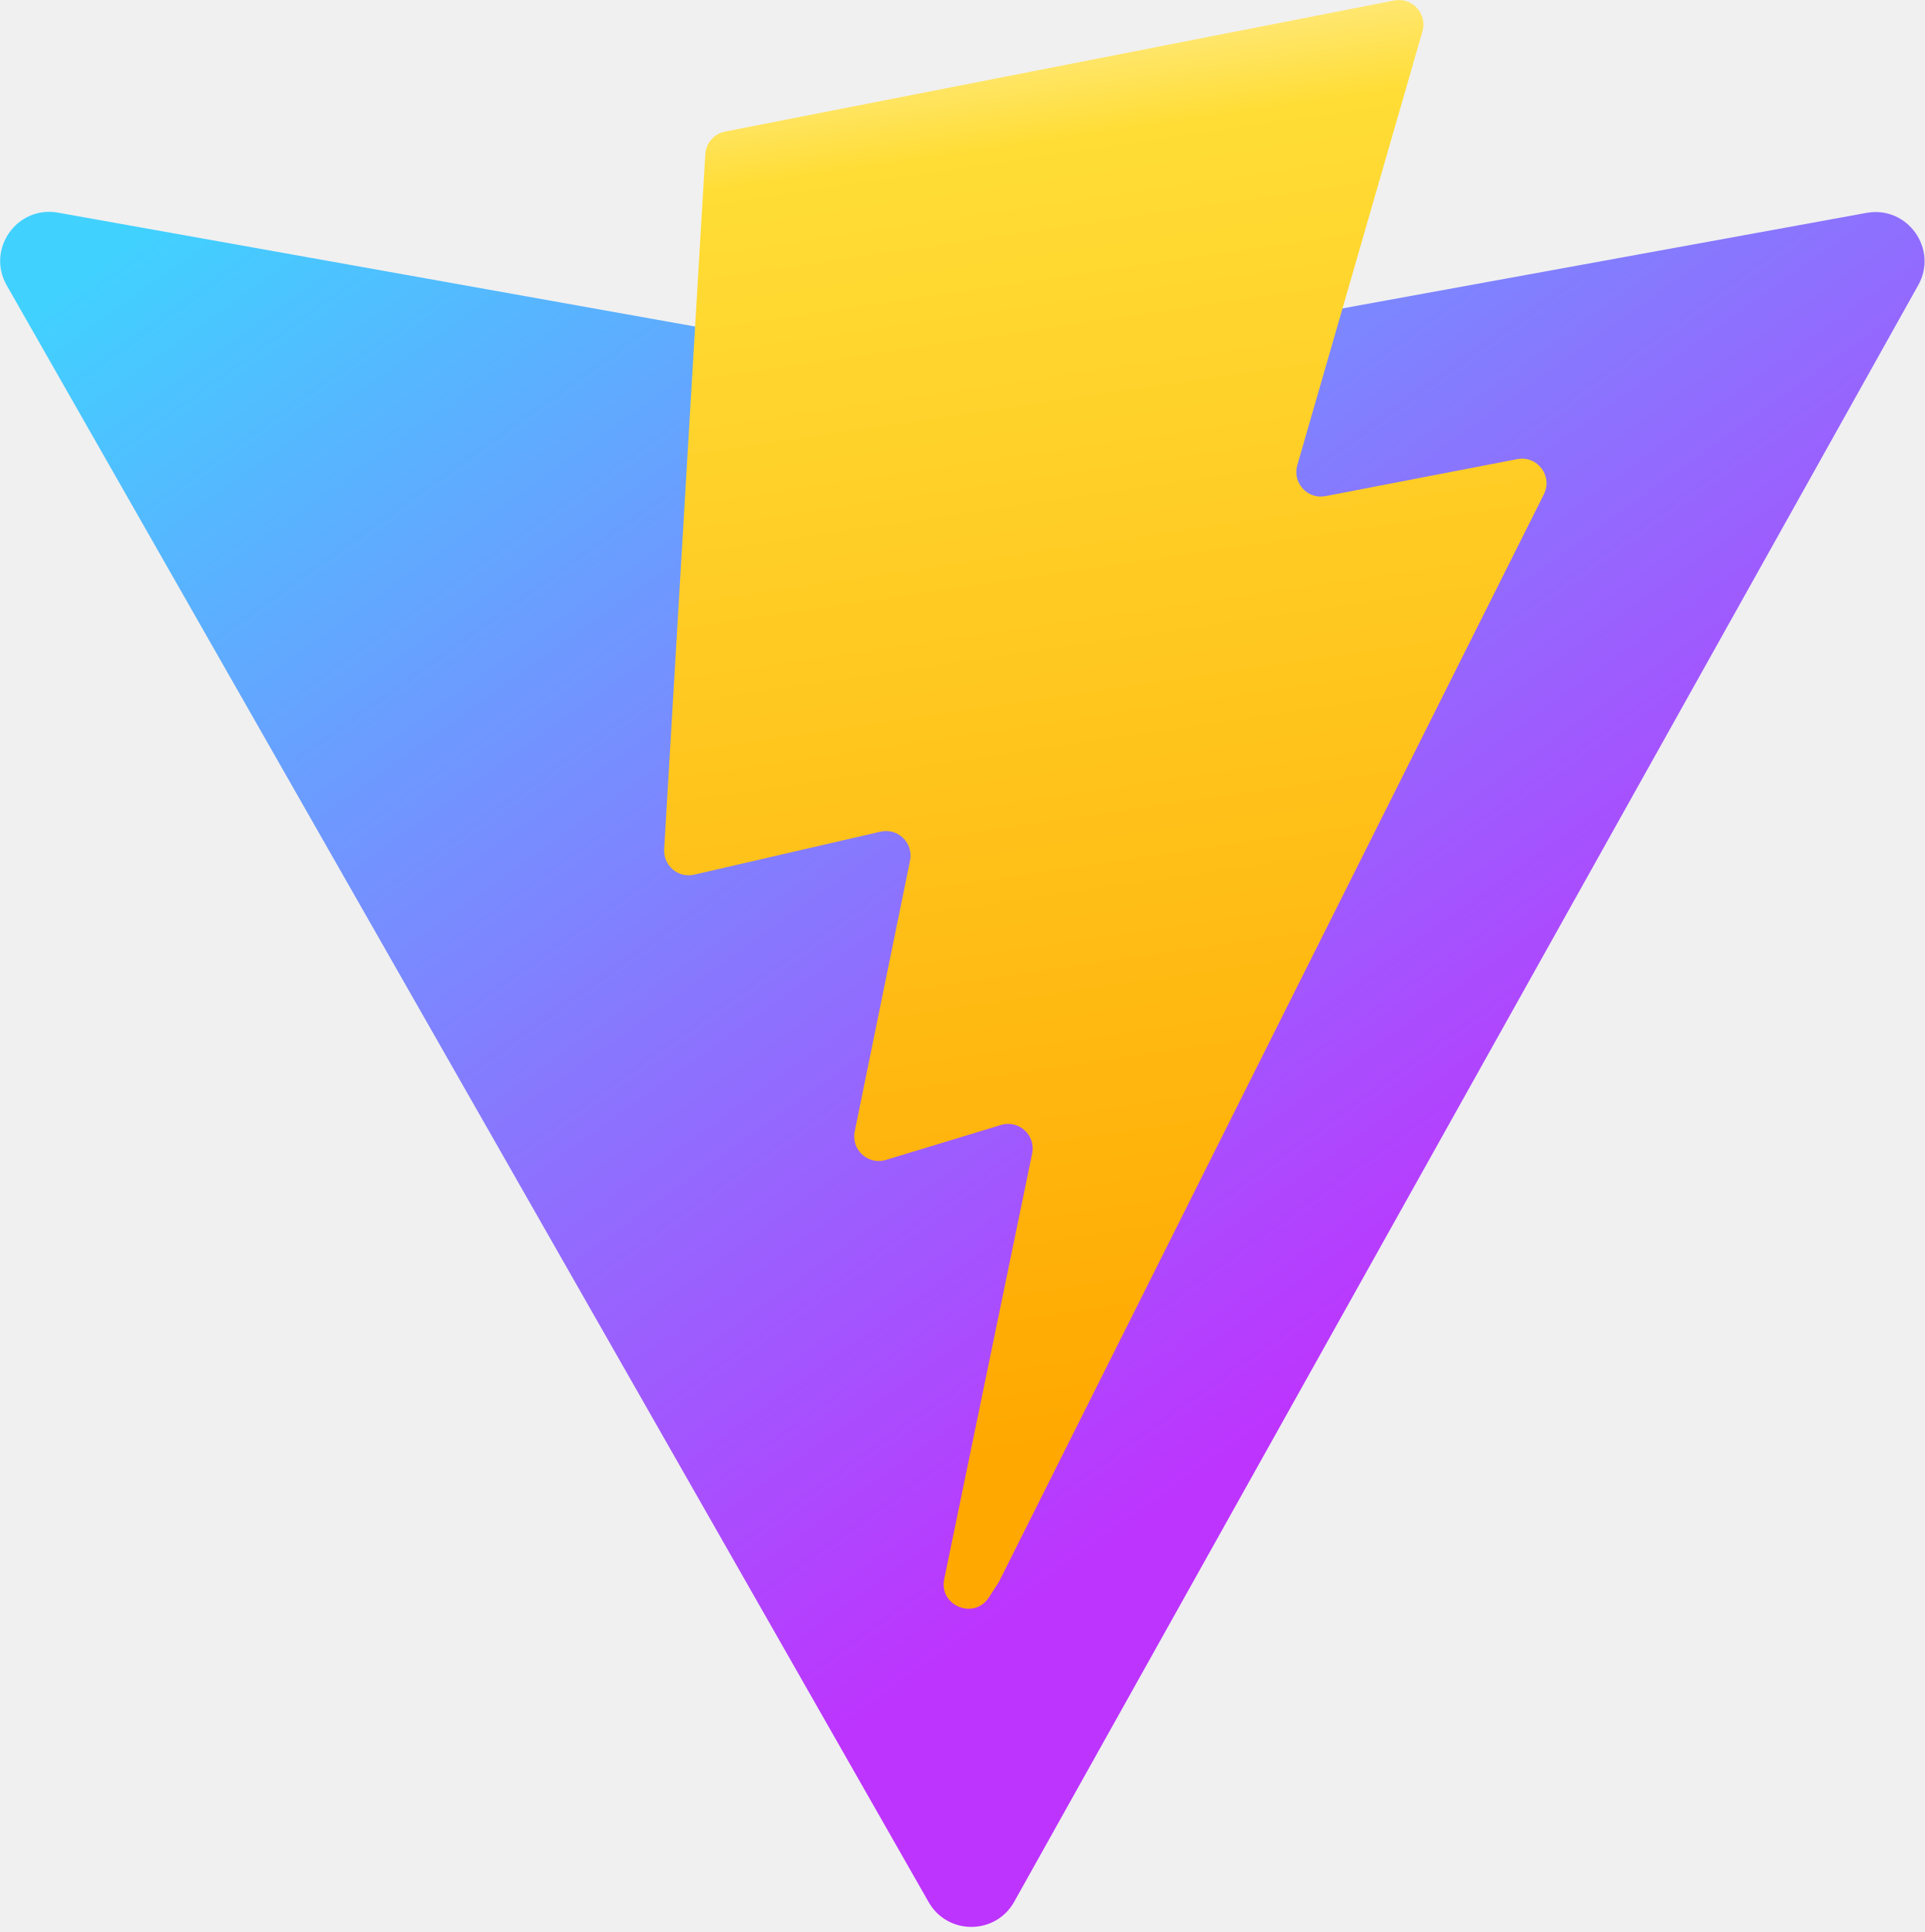
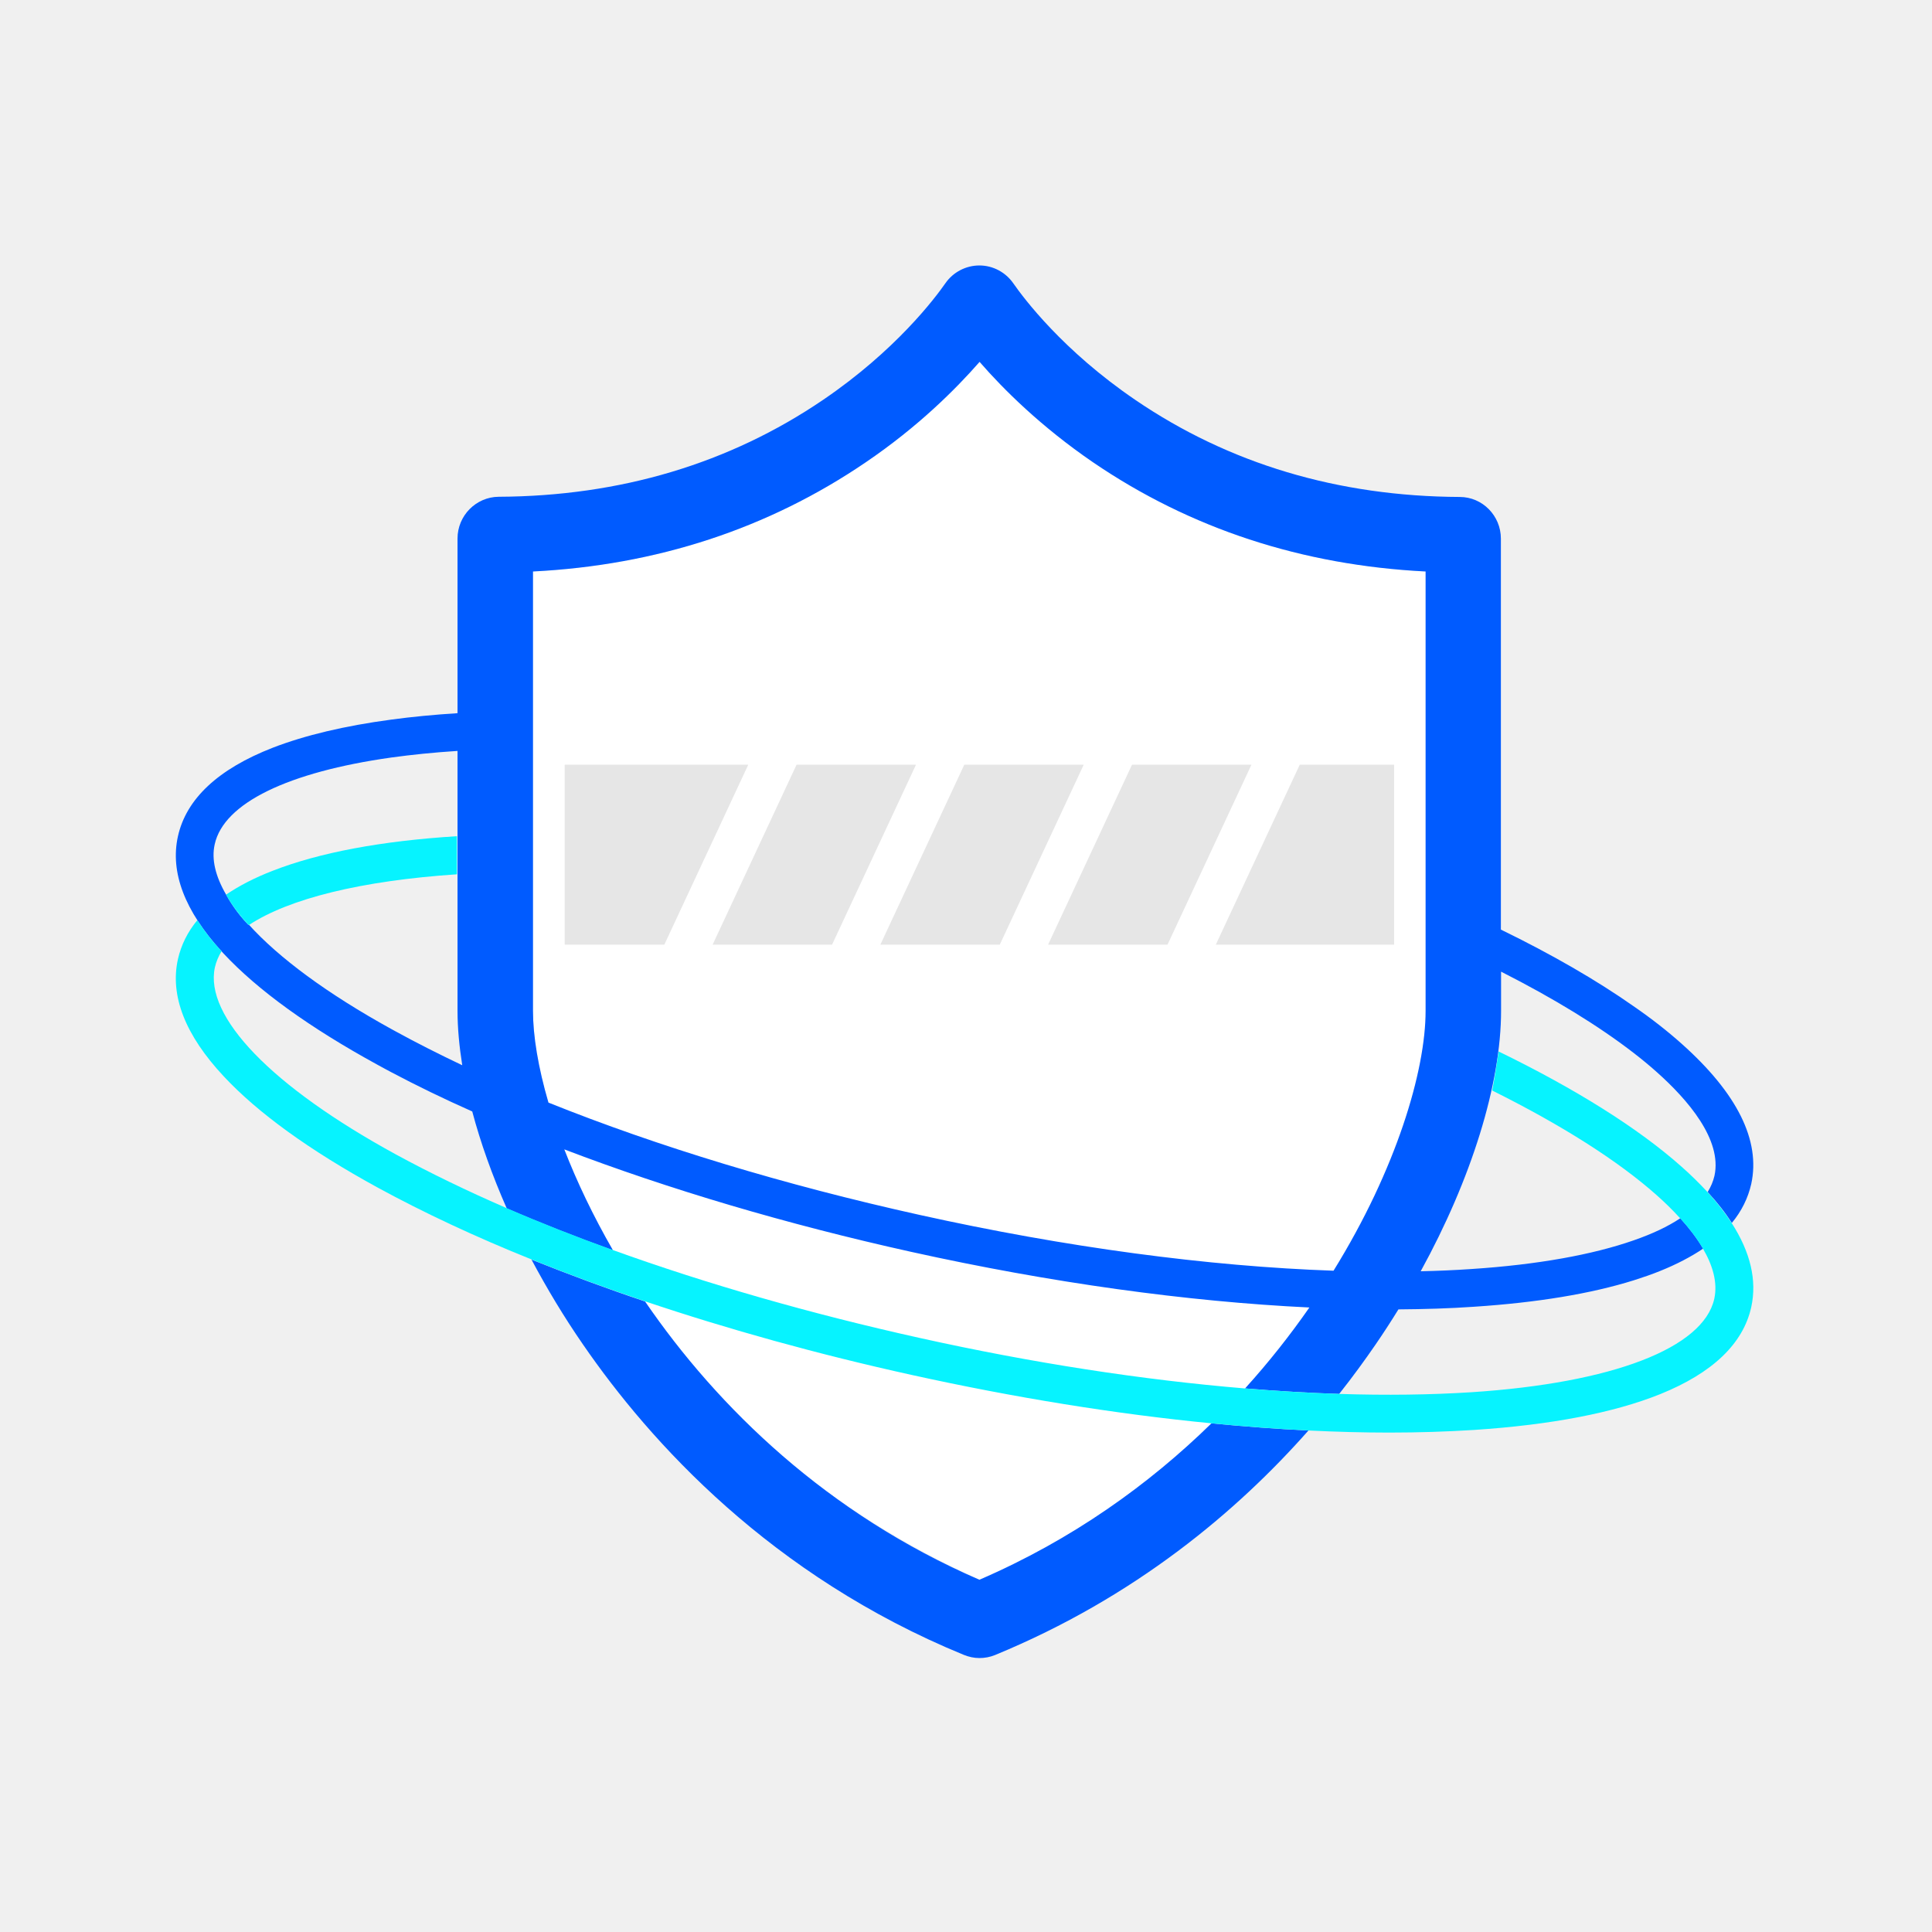
- <svg xmlns="http://www.w3.org/2000/svg" aria-hidden="true" role="img" class="iconify iconify--logos" width="31.88" height="32" preserveAspectRatio="xMidYMid meet" viewBox="0 0 256 257">
-   <defs>
-     <linearGradient id="IconifyId1813088fe1fbc01fb466" x1="-.828%" x2="57.636%" y1="7.652%" y2="78.411%">
-       <stop offset="0%" stop-color="#41D1FF" />
-       <stop offset="100%" stop-color="#BD34FE" />
-     </linearGradient>
-     <linearGradient id="IconifyId1813088fe1fbc01fb467" x1="43.376%" x2="50.316%" y1="2.242%" y2="89.03%">
-       <stop offset="0%" stop-color="#FFEA83" />
-       <stop offset="8.333%" stop-color="#FFDD35" />
-       <stop offset="100%" stop-color="#FFA800" />
-     </linearGradient>
-   </defs>
-   <path fill="url(#IconifyId1813088fe1fbc01fb466)" d="M255.153 37.938L134.897 252.976c-2.483 4.44-8.862 4.466-11.382.048L.875 37.958c-2.746-4.814 1.371-10.646 6.827-9.67l120.385 21.517a6.537 6.537 0 0 0 2.322-.004l117.867-21.483c5.438-.991 9.574 4.796 6.877 9.62Z" />
-   <path fill="url(#IconifyId1813088fe1fbc01fb467)" d="M185.432.063L96.44 17.501a3.268 3.268 0 0 0-2.634 3.014l-5.474 92.456a3.268 3.268 0 0 0 3.997 3.378l24.777-5.718c2.318-.535 4.413 1.507 3.936 3.838l-7.361 36.047c-.495 2.426 1.782 4.5 4.151 3.78l15.304-4.649c2.372-.72 4.652 1.36 4.15 3.788l-11.698 56.621c-.732 3.542 3.979 5.473 5.943 2.437l1.313-2.028l72.516-144.72c1.215-2.423-.88-5.186-3.54-4.672l-25.505 4.922c-2.396.462-4.435-1.77-3.759-4.114l16.646-57.705c.677-2.35-1.37-4.583-3.769-4.113Z" />
+ <svg xmlns="http://www.w3.org/2000/svg" width="800px" height="800px" viewBox="0 0 1024 1024" class="icon" version="1.1">
+   <path d="M579.3 245c-27.6-18.8-47.5-38.7-60.1-53.2-12.6 14.5-32.6 34.3-60.3 53.2-51.7 35.2-110.9 54.6-176.4 57.9v232.9c0 8.5 1.1 18.4 3.4 29.4 0 0 28.5 179.4 233.3 272.1 0 0 148.7-56.3 214-214 15.2-34.7 22.4-65.8 22.4-87.5V302.9c-65.5-3.3-124.7-22.7-176.3-57.9z" fill="#FFFFFF" />
+   <path d="M618.8 500.7l44.5-95.4H600l-44.5 95.4zM422.2 405.3l-44.5 95.4H441l44.5-95.4zM574.4 405.3h-63.3l-44.5 95.4h63.3zM299.3 405.3v95.4h52.8l44.5-95.4zM738.9 500.7v-95.4h-50l-44.5 95.4z" fill="#E6E6E6" />
+   <path d="M519.1 837.3c-80.4-34.8-138.6-91.1-177.2-147.5-20.9-7-41-14.5-60.2-22.2 8.1 15.2 17.2 30.4 27.3 45 35.7 51.9 99.7 122.6 201.8 164.5 2.7 1.1 5.5 1.7 8.3 1.7 2.8 0 5.6-0.5 8.3-1.6 74.3-30.6 128.4-76.3 166.1-119-16.7-0.8-33.9-2.1-51.4-3.8-33.1 32.4-73.9 61.7-123 82.9zM891.3 553.2c-7.4-6.6-15.9-13.3-25.5-19.9-19.5-13.7-43.2-27.4-70.3-40.6V285.5c0-12.2-9.8-22.1-21.8-22.1-64.5-0.3-122.3-17.6-171.9-51.4-38.5-26.2-59.2-53.9-64.7-61.8-4.1-5.9-10.8-9.5-18-9.5-7.1 0-13.9 3.5-18 9.4-5.5 7.9-26.3 35.6-64.8 61.8-49.7 33.8-107.6 51.1-172 51.4-12 0.1-21.8 10-21.8 22.1V378c-12.4 0.8-24.1 1.9-35.1 3.4-24.7 3.3-45.7 8.3-62.8 14.9-29 11.3-45.9 27.1-50.3 47-4.2 19 3.6 39.4 23 60.8l0.1 0.1c0.4 0.4 0.7 0.8 1.1 1.2 18.1 19.4 45.5 39.2 81.5 58.9 2.4 1.3 4.9 2.7 7.4 4 13.4 7.1 27.8 14.1 42.9 20.8 4.4 16.6 10.6 33.9 18.3 51.4 17.8 7.7 36.6 15.1 56.3 22.2-10.6-18.4-19.2-36.5-25.8-53.5 55.3 21.1 117.9 39.7 183.8 54.3 74 16.4 146.4 26.4 211.1 29.5-10.1 14.5-21.4 28.9-34.1 42.9 17.1 1.4 33.8 2.4 49.9 2.9 7.2-9.1 13.6-17.9 19.3-26.2 4.2-6.1 8.2-12.3 12.1-18.6 13.9-0.1 27.2-0.5 40.1-1.4 33.5-2.2 61.9-6.9 84.6-14 5-1.6 9.7-3.2 14.1-5 8.7-3.5 16.3-7.5 22.7-11.8-3.3-5.6-7.5-11-12.1-16.1-6.6 4.4-14.9 8.3-24.7 11.7-21.7 7.6-50.9 12.9-85.9 15.2-8.7 0.6-17.7 1-27 1.2 26.8-48.8 42.6-99.1 42.6-138.1V515c28 14.2 51.8 28.8 70.3 43.1 4.4 3.4 8.4 6.7 12.2 10.1 16.3 14.5 34.8 35.8 30.6 55-0.7 3-1.9 5.8-3.6 8.6 5.1 5.5 9.4 11 12.8 16.4 5.2-6.3 8.6-13.2 10.3-20.7 5-23-7.4-48-36.9-74.3z m-681.7-6.6c-0.7-0.4-1.5-0.8-2.2-1.2-33.9-18.7-59.6-37.7-75.5-55.3-0.1 0-0.1 0.1-0.2 0.1-6.3-6.4-10.4-13.4-11.9-16.1-5.6-9.7-7.8-18.6-6-26.6 4.8-21.9 39-38.3 93.6-46 10.9-1.5 22.6-2.7 35.1-3.5v137.8c0 9 0.9 18.7 2.5 28.8-12.4-5.9-24.3-11.9-35.4-18z m546-10.8c0 31.7-15.5 83.9-48.8 137.7-66.4-2.3-142-12.4-219.5-29.6-71.3-15.8-138.6-36.2-196.6-59.5-5.5-18.8-8.2-35.5-8.2-48.6V302.9c65.5-3.3 124.7-22.7 176.4-57.9 27.7-18.8 47.6-38.7 60.3-53.2 12.6 14.5 32.5 34.3 60.1 53.2 51.6 35.2 110.8 54.6 176.3 57.9v232.9z" fill="#005BFF" />
+   <path d="M242.2 443.2c-40.1 2.5-73 8.7-97.6 18.3-9.6 3.7-17.9 8-24.8 12.7 3 5.2 7.1 10.5 12.1 16.1 21.2-14 59.5-23.5 110.3-26.9v-20.2z" fill="#06F3FF" />
+   <path d="M119.7 474.1c1.5 2.7 5.7 9.7 11.9 16.1 0.1 0 0.1-0.1 0.2-0.1-4.9-5.5-9-10.8-12.1-16 0.1 0 0.1 0 0 0zM917.8 648.2c-3.5-5.4-7.8-10.9-12.8-16.4-4.1-4.4-8.6-8.9-13.7-13.4-22.8-20.3-56.1-41.2-97-61.1-0.4 2.7-2.2 14.7-3.4 20.7 36.8 18.3 66.6 37.2 87.1 55.4 4.2 3.7 8.5 7.9 12.5 12.3 4.6 5 8.8 10.5 12.1 16.1 5.1 8.7 7.9 17.9 6 26.6-5.8 26.1-53.9 44.6-128.6 49.5-21.8 1.4-45.4 1.7-70.2 0.9-16.1-0.5-32.8-1.5-49.9-2.9-54.2-4.5-112.8-13.5-172.6-26.8-57.7-12.8-112.7-28.6-162.3-46.5-19.7-7.1-38.5-14.5-56.3-22.2-21.2-9.2-41-18.8-59-28.6-65.7-35.9-101.5-73-95.8-99.1 0.7-3 1.9-5.9 3.6-8.6l-0.1-0.1c-0.9-0.9-6.6-6.7-12.8-16.3-5.2 6.3-8.6 13.2-10.3 20.7-4.3 19.4 3.9 40.3 24.3 62.1 18.1 19.4 45.5 39.2 81.5 58.9 24.4 13.3 51.9 26.2 81.8 38.2 19.1 7.7 39.2 15.1 60.2 22.2 44 14.8 91.5 28 140.9 38.9 54.8 12.1 108.7 20.8 159.2 25.7 17.6 1.7 34.8 3 51.4 3.8 14.7 0.7 28.9 1.1 42.7 1.1 15.6 0 30.7-0.5 45-1.4 40.9-2.7 74.1-9.1 98.7-19 27.7-11.2 43.9-26.7 48.2-46.1 3.1-14.2-0.4-29.1-10.4-44.6z" fill="#06F3FF" />
+   <path d="M117.4 504.1s-0.1 0-0.1-0.1c0 0 0.1 0 0.1 0.1z" fill="#06F3FF" />
</svg>
